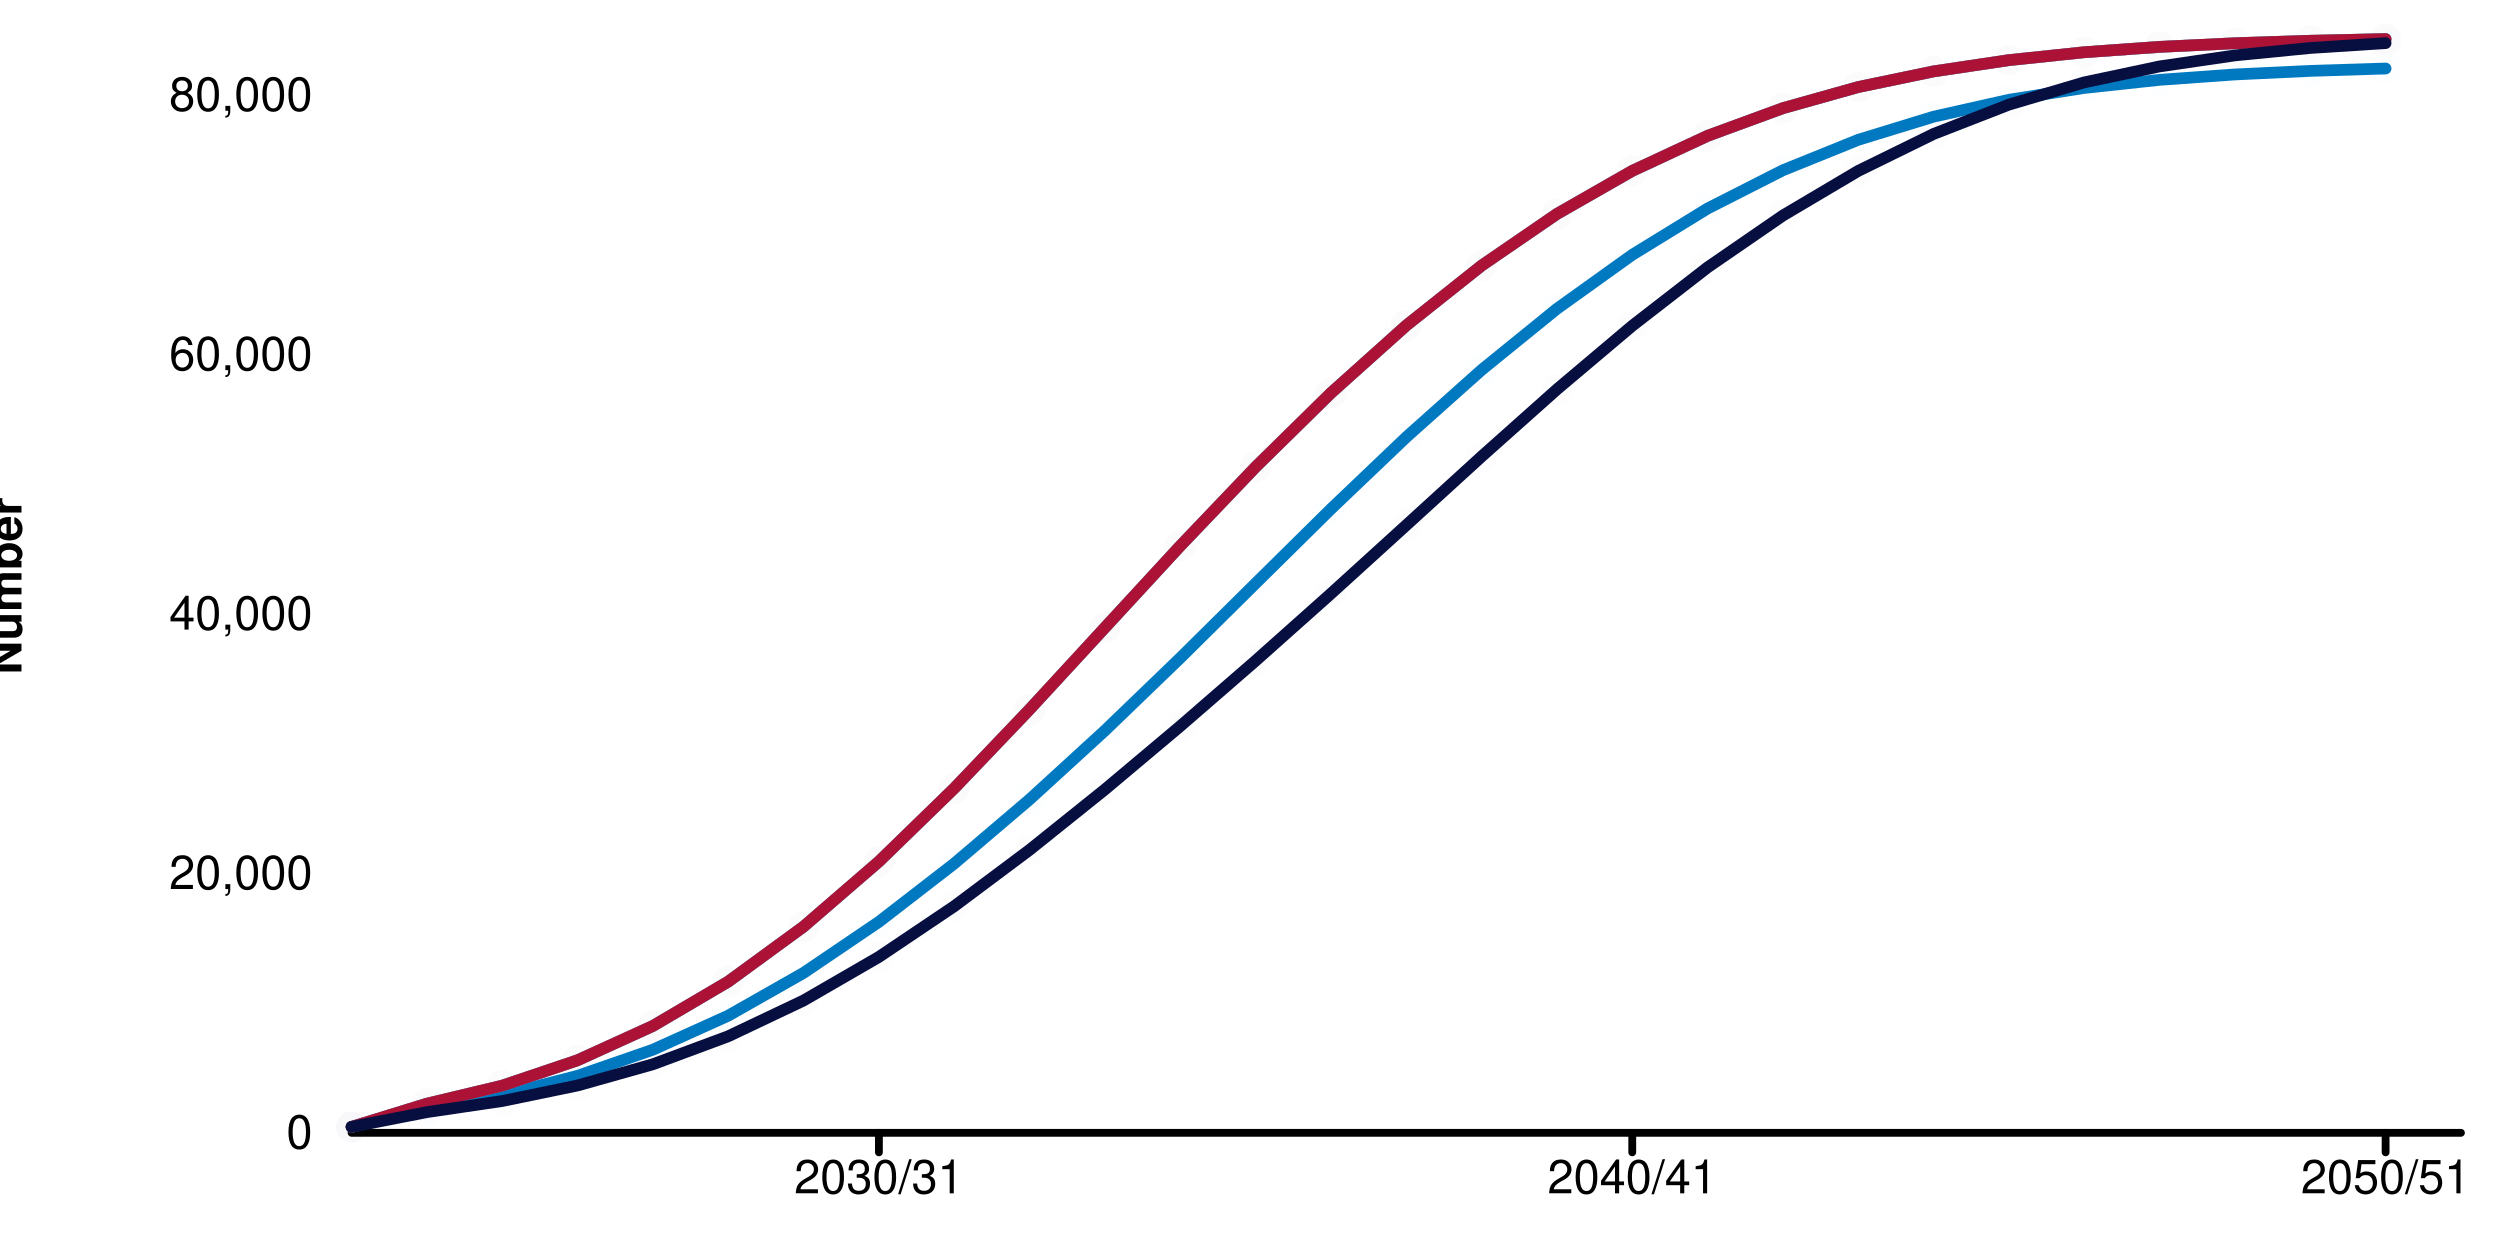
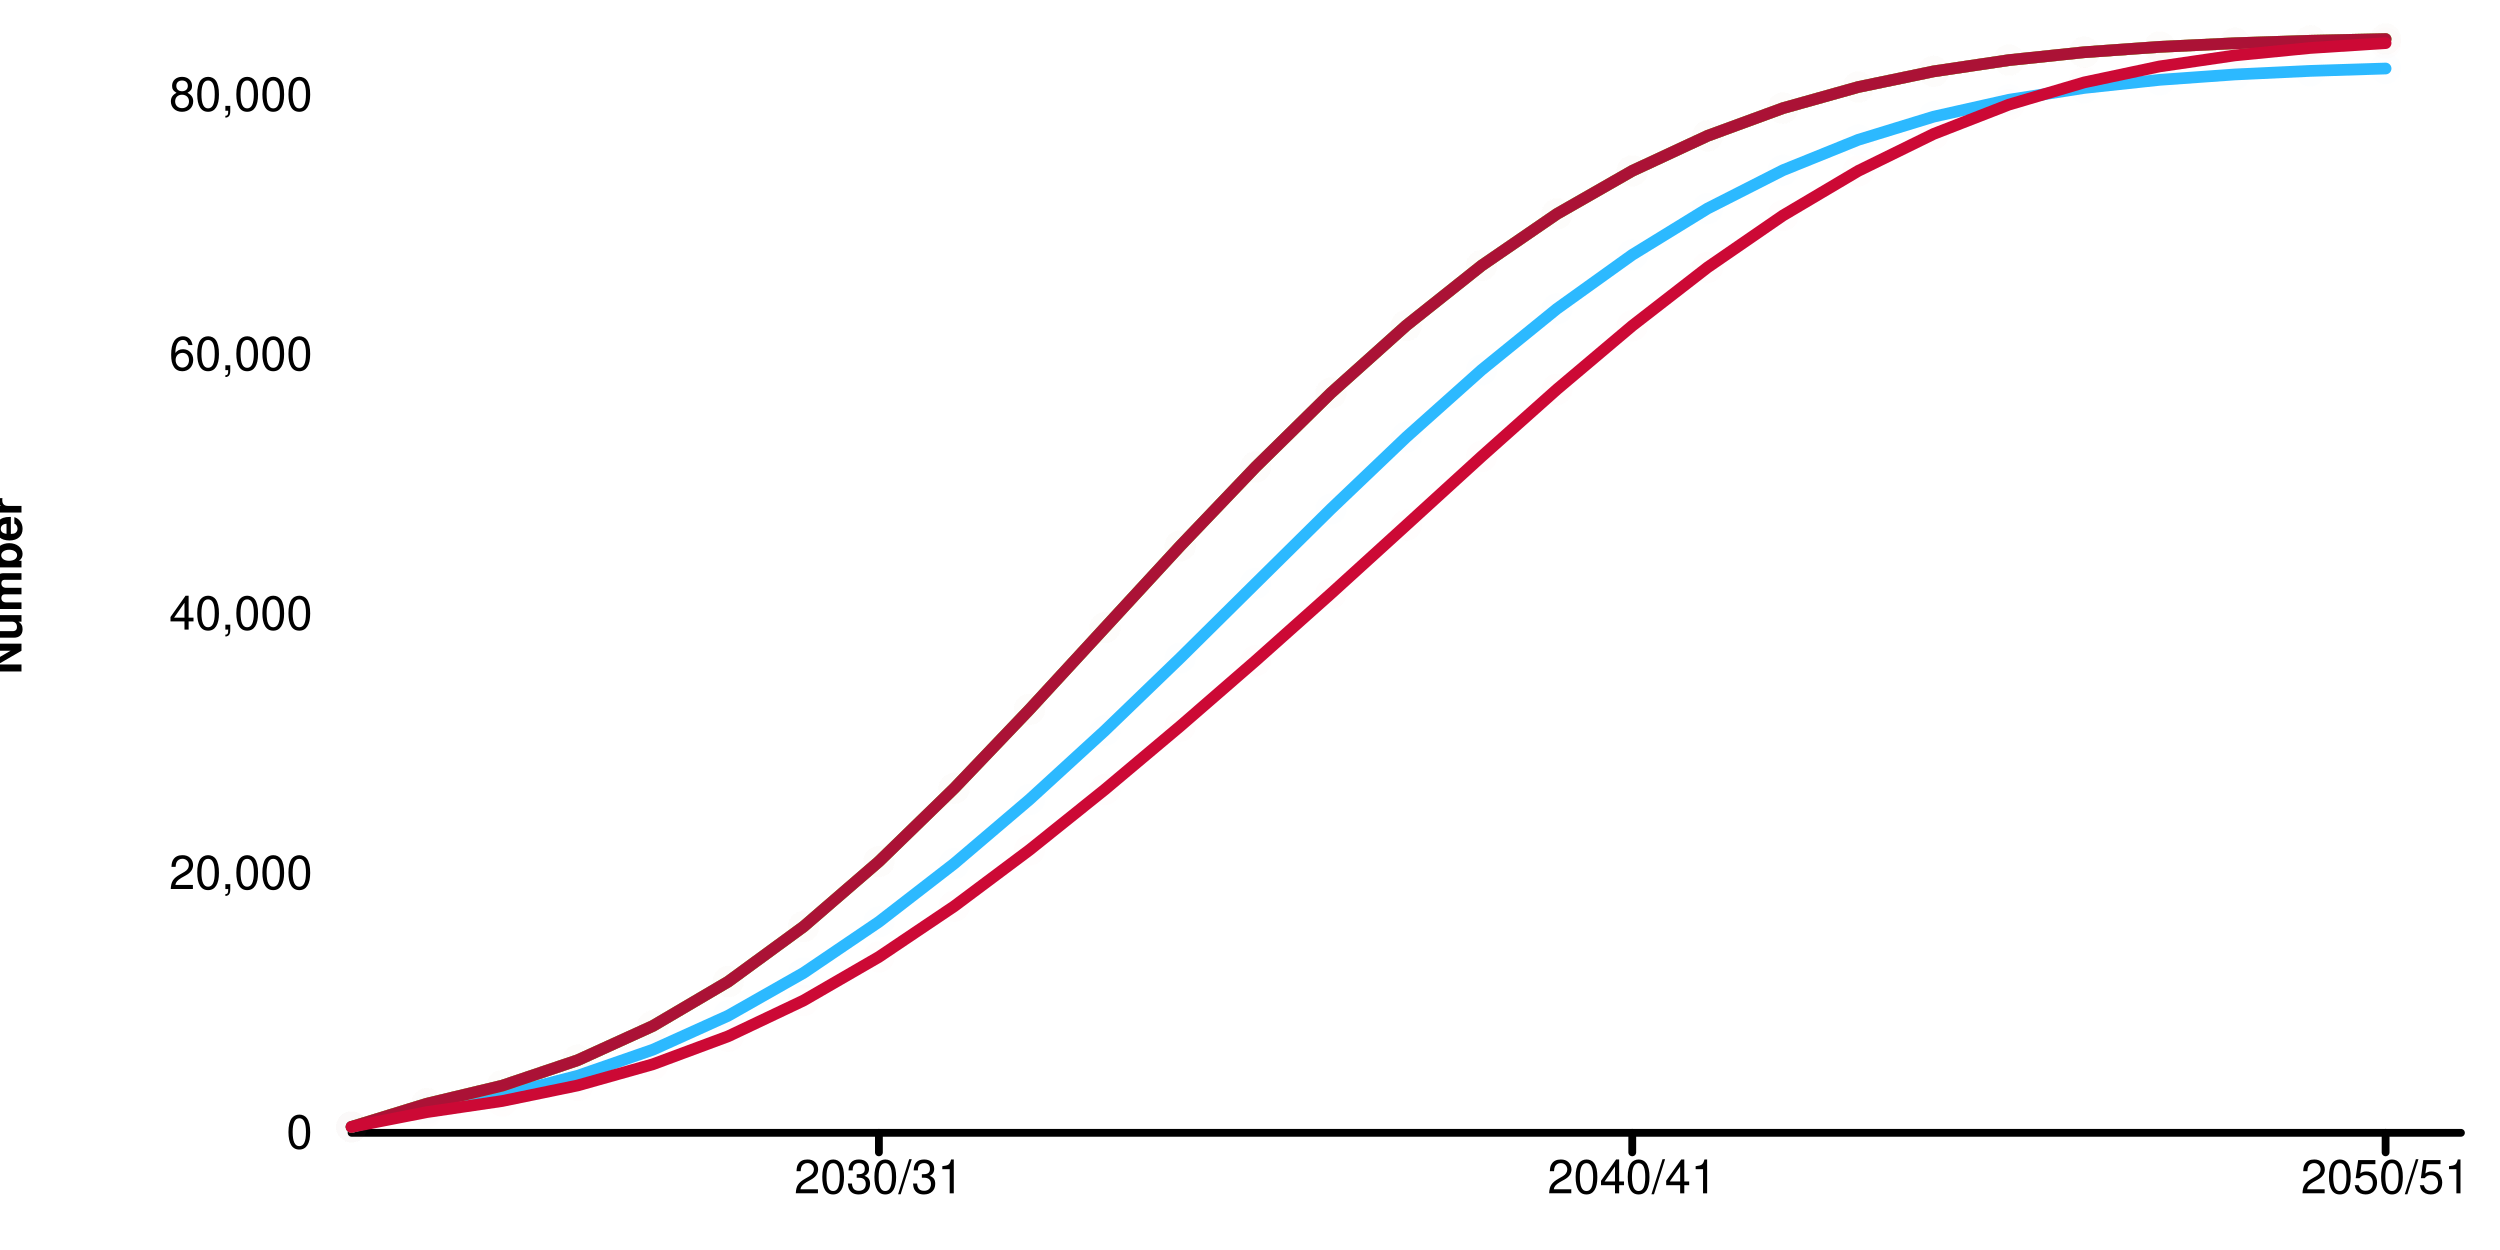
<svg xmlns="http://www.w3.org/2000/svg" width="640" height="320" viewBox="0 0 640 320" preserveAspectRatio="xMinYMin meet" overflow="visible" class="oi-chart-main" data-type="line-chart">
  <defs>
    <style>
	.series path.line { fill-opacity: 0; }
	.series path.line.dotted { stroke-dasharray: 12 20 }
	.series:hover path.line, .series.on path.line { stroke-width: 5; }
	.series .marker { opacity:0.01; }
	.series:hover .marker, .series.active .marker, .series .marker.selected { opacity:1!important; }
	.series .marker:hover, .series .marker.on { r: 6px!important; fill: black; }
	.grid { font-family: "Helvetica Neue",Helvetica,Arial,"Lucida Grande",sans-serif; }
	.grid line { stroke: rgb(0,0,0); stroke-width: 2; stroke-linecap: round; }
	.grid.grid-x text { text-anchor: middle; dominant-baseline: hanging; transform: translateY(10px); }
	.grid.grid-y text { text-anchor: end; dominant-baseline: middle; transform: translateX(-10px); }
	</style>
  </defs>
  <g class="grid grid-y">
    <line x1="90" y1="290" x2="630" y2="290" data-left="90" />
    <text x="90" y="290" text-anchor="end">0</text>
    <text x="90" y="223.583" text-anchor="end">20,000</text>
    <text x="90" y="157.166" text-anchor="end">40,000</text>
    <text x="90" y="90.75" text-anchor="end">60,000</text>
    <text x="90" y="24.333" text-anchor="end">80,000</text>
    <text style="text-anchor:middle;dominant-baseline:hanging;font-weight:bold;transform: translateY(150px) rotate(-90deg);">Number</text>
  </g>
  <g class="grid grid-x">
    <line class="tick" x1="225" y1="290" x2="225" y2="295" />
    <text x="225" y="290" text-anchor="middle">2030/31</text>
    <line class="tick" x1="417.857" y1="290" x2="417.857" y2="295" />
    <text x="417.857" y="290" text-anchor="middle">2040/41</text>
    <line class="tick" x1="610.714" y1="290" x2="610.714" y2="295" />
    <text x="610.714" y="290" text-anchor="middle">2050/51</text>
    <text style="text-anchor:middle;dominant-baseline:hanging;font-weight:bold;transform: translateY(150px) rotate(-90deg);" />
  </g>
  <g class="data-layer" role="table">
    <g data-scenario="electric-engagement" class="series series-1" tabindex="0" role="row" aria-label="Series: Electric Engagement" data-series="1">
      <path d="M 90.00,288.48L 109.29,282.54L 128.57,277.93L 147.86,271.42L 167.14,262.64L 186.43,251.29L 205.71,237.21L 225.00,220.55L 244.29,201.80L 263.57,181.61L 282.86,160.67L 302.14,139.76L 321.43,119.56L 340.71,100.62L 360.00,83.33L 379.29,67.99L 398.57,54.77L 417.86,43.74L 437.14,34.77L 456.43,27.69L 475.71,22.28L 495.00,18.27L 514.29,15.39L 533.57,13.37L 552.86,12.00L 572.14,11.07L 591.43,10.44L 610.71,10.00" id="Electric Engagement" class="line" stroke="#EE8C5C" stroke-width="3" stroke-linecap="round" />
      <circle class="marker" cx="90.00" cy="288.48" data-y="458" data-x="2023/24" data-i="0" data-series="1" r="4" fill="#EE8C5C" roll="cell" />
      <circle class="marker" cx="109.29" cy="282.54" data-y="2245" data-x="2024/25" data-i="1" data-series="1" r="4" fill="#EE8C5C" roll="cell" />
      <circle class="marker" cx="128.57" cy="277.93" data-y="3636" data-x="2025/26" data-i="2" data-series="1" r="4" fill="#EE8C5C" roll="cell" />
      <circle class="marker" cx="147.86" cy="271.42" data-y="5594" data-x="2026/27" data-i="3" data-series="1" r="4" fill="#EE8C5C" roll="cell" />
      <circle class="marker" cx="167.14" cy="262.64" data-y="8238" data-x="2027/28" data-i="4" data-series="1" r="4" fill="#EE8C5C" roll="cell" />
      <circle class="marker" cx="186.43" cy="251.29" data-y="11657" data-x="2028/29" data-i="5" data-series="1" r="4" fill="#EE8C5C" roll="cell" />
      <circle class="marker" cx="205.71" cy="237.21" data-y="15898" data-x="2029/30" data-i="6" data-series="1" r="4" fill="#EE8C5C" roll="cell" />
      <circle class="marker" cx="225.00" cy="220.55" data-y="20913" data-x="2030/31" data-i="7" data-series="1" r="4" fill="#EE8C5C" roll="cell" />
      <circle class="marker" cx="244.29" cy="201.80" data-y="26561" data-x="2031/32" data-i="8" data-series="1" r="4" fill="#EE8C5C" roll="cell" />
      <circle class="marker" cx="263.57" cy="181.61" data-y="32640" data-x="2032/33" data-i="9" data-series="1" r="4" fill="#EE8C5C" roll="cell" />
      <circle class="marker" cx="282.86" cy="160.67" data-y="38945" data-x="2033/34" data-i="10" data-series="1" r="4" fill="#EE8C5C" roll="cell" />
      <circle class="marker" cx="302.14" cy="139.76" data-y="45241" data-x="2034/35" data-i="11" data-series="1" r="4" fill="#EE8C5C" roll="cell" />
      <circle class="marker" cx="321.43" cy="119.56" data-y="51323" data-x="2035/36" data-i="12" data-series="1" r="4" fill="#EE8C5C" roll="cell" />
      <circle class="marker" cx="340.71" cy="100.62" data-y="57027" data-x="2036/37" data-i="13" data-series="1" r="4" fill="#EE8C5C" roll="cell" />
      <circle class="marker" cx="360.00" cy="83.33" data-y="62235" data-x="2037/38" data-i="14" data-series="1" r="4" fill="#EE8C5C" roll="cell" />
      <circle class="marker" cx="379.29" cy="67.99" data-y="66855" data-x="2038/39" data-i="15" data-series="1" r="4" fill="#EE8C5C" roll="cell" />
      <circle class="marker" cx="398.57" cy="54.77" data-y="70833" data-x="2039/40" data-i="16" data-series="1" r="4" fill="#EE8C5C" roll="cell" />
      <circle class="marker" cx="417.86" cy="43.74" data-y="74156" data-x="2040/41" data-i="17" data-series="1" r="4" fill="#EE8C5C" roll="cell" />
      <circle class="marker" cx="437.14" cy="34.77" data-y="76856" data-x="2041/42" data-i="18" data-series="1" r="4" fill="#EE8C5C" roll="cell" />
      <circle class="marker" cx="456.43" cy="27.69" data-y="78988" data-x="2042/43" data-i="19" data-series="1" r="4" fill="#EE8C5C" roll="cell" />
      <circle class="marker" cx="475.71" cy="22.28" data-y="80618" data-x="2043/44" data-i="20" data-series="1" r="4" fill="#EE8C5C" roll="cell" />
      <circle class="marker" cx="495.00" cy="18.27" data-y="81826" data-x="2044/45" data-i="21" data-series="1" r="4" fill="#EE8C5C" roll="cell" />
      <circle class="marker" cx="514.29" cy="15.39" data-y="82694" data-x="2045/46" data-i="22" data-series="1" r="4" fill="#EE8C5C" roll="cell" />
      <circle class="marker" cx="533.57" cy="13.37" data-y="83300" data-x="2046/47" data-i="23" data-series="1" r="4" fill="#EE8C5C" roll="cell" />
      <circle class="marker" cx="552.86" cy="12.00" data-y="83714" data-x="2047/48" data-i="24" data-series="1" r="4" fill="#EE8C5C" roll="cell" />
      <circle class="marker" cx="572.14" cy="11.07" data-y="83994" data-x="2048/49" data-i="25" data-series="1" r="4" fill="#EE8C5C" roll="cell" />
      <circle class="marker" cx="591.43" cy="10.44" data-y="84184" data-x="2049/50" data-i="26" data-series="1" r="4" fill="#EE8C5C" roll="cell" />
      <circle class="marker" cx="610.71" cy="10.00" data-y="84316" data-x="2050/51" data-i="27" data-series="1" r="4" fill="#EE8C5C" roll="cell" />
    </g>
    <g data-scenario="hydrogen-evolution" class="series series-2" tabindex="0" role="row" aria-label="Series: Hydrogen Evolution" data-series="2">
-       <path d="M 90.00,288.48L 109.29,283.86L 128.57,280.34L 147.86,275.41L 167.14,268.72L 186.43,260.01L 205.71,249.06L 225.00,235.99L 244.29,221.07L 263.57,204.66L 282.86,187.02L 302.14,168.44L 321.43,149.35L 340.71,130.31L 360.00,111.92L 379.29,94.70L 398.57,79.05L 417.86,65.23L 437.14,53.38L 456.43,43.58L 475.71,35.79L 495.00,29.87L 514.29,25.54L 533.57,22.51L 552.86,20.44L 572.14,19.06L 591.43,18.15L 610.71,17.54" id="Hydrogen Evolution" class="line" stroke="#0079C1" stroke-width="3" stroke-linecap="round" />
-       <circle class="marker" cx="90.00" cy="288.48" data-y="458" data-x="2023/24" data-i="0" data-series="2" r="4" fill="#0079C1" roll="cell" />
-       <circle class="marker" cx="109.29" cy="283.86" data-y="1849" data-x="2024/25" data-i="1" data-series="2" r="4" fill="#0079C1" roll="cell" />
-       <circle class="marker" cx="128.57" cy="280.34" data-y="2910" data-x="2025/26" data-i="2" data-series="2" r="4" fill="#0079C1" roll="cell" />
-       <circle class="marker" cx="147.86" cy="275.41" data-y="4394" data-x="2026/27" data-i="3" data-series="2" r="4" fill="#0079C1" roll="cell" />
-       <circle class="marker" cx="167.14" cy="268.72" data-y="6407" data-x="2027/28" data-i="4" data-series="2" r="4" fill="#0079C1" roll="cell" />
-       <circle class="marker" cx="186.43" cy="260.01" data-y="9032" data-x="2028/29" data-i="5" data-series="2" r="4" fill="#0079C1" roll="cell" />
-       <circle class="marker" cx="205.71" cy="249.06" data-y="12327" data-x="2029/30" data-i="6" data-series="2" r="4" fill="#0079C1" roll="cell" />
-       <circle class="marker" cx="225.00" cy="235.99" data-y="16264" data-x="2030/31" data-i="7" data-series="2" r="4" fill="#0079C1" roll="cell" />
-       <circle class="marker" cx="244.29" cy="221.07" data-y="20757" data-x="2031/32" data-i="8" data-series="2" r="4" fill="#0079C1" roll="cell" />
-       <circle class="marker" cx="263.57" cy="204.66" data-y="25697" data-x="2032/33" data-i="9" data-series="2" r="4" fill="#0079C1" roll="cell" />
-       <circle class="marker" cx="282.86" cy="187.02" data-y="31011" data-x="2033/34" data-i="10" data-series="2" r="4" fill="#0079C1" roll="cell" />
-       <circle class="marker" cx="302.14" cy="168.44" data-y="36606" data-x="2034/35" data-i="11" data-series="2" r="4" fill="#0079C1" roll="cell" />
-       <circle class="marker" cx="321.43" cy="149.35" data-y="42354" data-x="2035/36" data-i="12" data-series="2" r="4" fill="#0079C1" roll="cell" />
-       <circle class="marker" cx="340.71" cy="130.31" data-y="48086" data-x="2036/37" data-i="13" data-series="2" r="4" fill="#0079C1" roll="cell" />
-       <circle class="marker" cx="360.00" cy="111.92" data-y="53624" data-x="2037/38" data-i="14" data-series="2" r="4" fill="#0079C1" roll="cell" />
-       <circle class="marker" cx="379.29" cy="94.70" data-y="58810" data-x="2038/39" data-i="15" data-series="2" r="4" fill="#0079C1" roll="cell" />
-       <circle class="marker" cx="398.57" cy="79.05" data-y="63523" data-x="2039/40" data-i="16" data-series="2" r="4" fill="#0079C1" roll="cell" />
-       <circle class="marker" cx="417.86" cy="65.23" data-y="67685" data-x="2040/41" data-i="17" data-series="2" r="4" fill="#0079C1" roll="cell" />
-       <circle class="marker" cx="437.14" cy="53.38" data-y="71252" data-x="2041/42" data-i="18" data-series="2" r="4" fill="#0079C1" roll="cell" />
-       <circle class="marker" cx="456.43" cy="43.58" data-y="74204" data-x="2042/43" data-i="19" data-series="2" r="4" fill="#0079C1" roll="cell" />
-       <circle class="marker" cx="475.71" cy="35.79" data-y="76549" data-x="2043/44" data-i="20" data-series="2" r="4" fill="#0079C1" roll="cell" />
-       <circle class="marker" cx="495.00" cy="29.87" data-y="78334" data-x="2044/45" data-i="21" data-series="2" r="4" fill="#0079C1" roll="cell" />
-       <circle class="marker" cx="514.29" cy="25.54" data-y="79635" data-x="2045/46" data-i="22" data-series="2" r="4" fill="#0079C1" roll="cell" />
-       <circle class="marker" cx="533.57" cy="22.51" data-y="80549" data-x="2046/47" data-i="23" data-series="2" r="4" fill="#0079C1" roll="cell" />
-       <circle class="marker" cx="552.86" cy="20.44" data-y="81171" data-x="2047/48" data-i="24" data-series="2" r="4" fill="#0079C1" roll="cell" />
-       <circle class="marker" cx="572.14" cy="19.06" data-y="81587" data-x="2048/49" data-i="25" data-series="2" r="4" fill="#0079C1" roll="cell" />
-       <circle class="marker" cx="591.43" cy="18.15" data-y="81862" data-x="2049/50" data-i="26" data-series="2" r="4" fill="#0079C1" roll="cell" />
-       <circle class="marker" cx="610.71" cy="17.54" data-y="82044" data-x="2050/51" data-i="27" data-series="2" r="4" fill="#0079C1" roll="cell" />
+       <path d="M 90.00,288.48L 109.29,283.86L 128.57,280.34L 147.86,275.41L 167.14,268.72L 186.43,260.01L 205.71,249.06L 225.00,235.99L 244.29,221.07L 263.57,204.66L 282.86,187.02L 302.14,168.44L 321.43,149.35L 340.71,130.31L 360.00,111.92L 379.29,94.70L 398.57,79.05L 417.86,65.23L 437.14,53.38L 456.43,43.58L 475.71,35.79L 495.00,29.87L 514.29,25.54L 533.57,22.51L 552.86,20.44L 572.14,19.06L 591.43,18.15L 610.71,17.54" id="Hydrogen Evolution" class="line" stroke="#2CB9FF" stroke-width="3" stroke-linecap="round" />
+       <circle class="marker" cx="90.00" cy="288.48" data-y="458" data-x="2023/24" data-i="0" data-series="2" r="4" fill="#2CB9FF" roll="cell" />
+       <circle class="marker" cx="109.29" cy="283.86" data-y="1849" data-x="2024/25" data-i="1" data-series="2" r="4" fill="#2CB9FF" roll="cell" />
+       <circle class="marker" cx="128.57" cy="280.34" data-y="2910" data-x="2025/26" data-i="2" data-series="2" r="4" fill="#2CB9FF" roll="cell" />
+       <circle class="marker" cx="147.86" cy="275.41" data-y="4394" data-x="2026/27" data-i="3" data-series="2" r="4" fill="#2CB9FF" roll="cell" />
+       <circle class="marker" cx="167.14" cy="268.72" data-y="6407" data-x="2027/28" data-i="4" data-series="2" r="4" fill="#2CB9FF" roll="cell" />
+       <circle class="marker" cx="186.43" cy="260.01" data-y="9032" data-x="2028/29" data-i="5" data-series="2" r="4" fill="#2CB9FF" roll="cell" />
+       <circle class="marker" cx="205.71" cy="249.06" data-y="12327" data-x="2029/30" data-i="6" data-series="2" r="4" fill="#2CB9FF" roll="cell" />
+       <circle class="marker" cx="225.00" cy="235.99" data-y="16264" data-x="2030/31" data-i="7" data-series="2" r="4" fill="#2CB9FF" roll="cell" />
+       <circle class="marker" cx="244.29" cy="221.07" data-y="20757" data-x="2031/32" data-i="8" data-series="2" r="4" fill="#2CB9FF" roll="cell" />
+       <circle class="marker" cx="263.57" cy="204.66" data-y="25697" data-x="2032/33" data-i="9" data-series="2" r="4" fill="#2CB9FF" roll="cell" />
+       <circle class="marker" cx="282.86" cy="187.02" data-y="31011" data-x="2033/34" data-i="10" data-series="2" r="4" fill="#2CB9FF" roll="cell" />
+       <circle class="marker" cx="302.14" cy="168.44" data-y="36606" data-x="2034/35" data-i="11" data-series="2" r="4" fill="#2CB9FF" roll="cell" />
+       <circle class="marker" cx="321.43" cy="149.35" data-y="42354" data-x="2035/36" data-i="12" data-series="2" r="4" fill="#2CB9FF" roll="cell" />
+       <circle class="marker" cx="340.71" cy="130.31" data-y="48086" data-x="2036/37" data-i="13" data-series="2" r="4" fill="#2CB9FF" roll="cell" />
+       <circle class="marker" cx="360.00" cy="111.92" data-y="53624" data-x="2037/38" data-i="14" data-series="2" r="4" fill="#2CB9FF" roll="cell" />
+       <circle class="marker" cx="379.29" cy="94.70" data-y="58810" data-x="2038/39" data-i="15" data-series="2" r="4" fill="#2CB9FF" roll="cell" />
+       <circle class="marker" cx="398.57" cy="79.05" data-y="63523" data-x="2039/40" data-i="16" data-series="2" r="4" fill="#2CB9FF" roll="cell" />
+       <circle class="marker" cx="417.86" cy="65.23" data-y="67685" data-x="2040/41" data-i="17" data-series="2" r="4" fill="#2CB9FF" roll="cell" />
+       <circle class="marker" cx="437.14" cy="53.38" data-y="71252" data-x="2041/42" data-i="18" data-series="2" r="4" fill="#2CB9FF" roll="cell" />
+       <circle class="marker" cx="456.43" cy="43.58" data-y="74204" data-x="2042/43" data-i="19" data-series="2" r="4" fill="#2CB9FF" roll="cell" />
+       <circle class="marker" cx="475.71" cy="35.79" data-y="76549" data-x="2043/44" data-i="20" data-series="2" r="4" fill="#2CB9FF" roll="cell" />
+       <circle class="marker" cx="495.00" cy="29.87" data-y="78334" data-x="2044/45" data-i="21" data-series="2" r="4" fill="#2CB9FF" roll="cell" />
+       <circle class="marker" cx="514.29" cy="25.54" data-y="79635" data-x="2045/46" data-i="22" data-series="2" r="4" fill="#2CB9FF" roll="cell" />
+       <circle class="marker" cx="533.57" cy="22.51" data-y="80549" data-x="2046/47" data-i="23" data-series="2" r="4" fill="#2CB9FF" roll="cell" />
+       <circle class="marker" cx="552.86" cy="20.44" data-y="81171" data-x="2047/48" data-i="24" data-series="2" r="4" fill="#2CB9FF" roll="cell" />
+       <circle class="marker" cx="572.14" cy="19.06" data-y="81587" data-x="2048/49" data-i="25" data-series="2" r="4" fill="#2CB9FF" roll="cell" />
+       <circle class="marker" cx="591.43" cy="18.15" data-y="81862" data-x="2049/50" data-i="26" data-series="2" r="4" fill="#2CB9FF" roll="cell" />
+       <circle class="marker" cx="610.71" cy="17.54" data-y="82044" data-x="2050/51" data-i="27" data-series="2" r="4" fill="#2CB9FF" roll="cell" />
    </g>
    <g data-scenario="holistic-transition" class="series series-3" tabindex="0" role="row" aria-label="Series: Holistic Transition" data-series="3">
-       <path d="M 90.00,288.48L 109.29,282.54L 128.57,277.93L 147.86,271.42L 167.14,262.64L 186.43,251.29L 205.71,237.21L 225.00,220.55L 244.29,201.80L 263.57,181.61L 282.86,160.67L 302.14,139.76L 321.43,119.56L 340.71,100.62L 360.00,83.33L 379.29,67.99L 398.57,54.77L 417.86,43.74L 437.14,34.77L 456.43,27.69L 475.71,22.28L 495.00,18.27L 514.29,15.39L 533.57,13.37L 552.86,12.00L 572.14,11.07L 591.43,10.44L 610.71,10.00" id="Holistic Transition" class="line" stroke="#2CB9FF" stroke-width="3" stroke-linecap="round" />
-       <circle class="marker" cx="90.00" cy="288.48" data-y="458" data-x="2023/24" data-i="0" data-series="3" r="4" fill="#2CB9FF" roll="cell" />
-       <circle class="marker" cx="109.29" cy="282.54" data-y="2245" data-x="2024/25" data-i="1" data-series="3" r="4" fill="#2CB9FF" roll="cell" />
-       <circle class="marker" cx="128.57" cy="277.93" data-y="3636" data-x="2025/26" data-i="2" data-series="3" r="4" fill="#2CB9FF" roll="cell" />
-       <circle class="marker" cx="147.86" cy="271.42" data-y="5594" data-x="2026/27" data-i="3" data-series="3" r="4" fill="#2CB9FF" roll="cell" />
-       <circle class="marker" cx="167.14" cy="262.64" data-y="8238" data-x="2027/28" data-i="4" data-series="3" r="4" fill="#2CB9FF" roll="cell" />
-       <circle class="marker" cx="186.43" cy="251.29" data-y="11657" data-x="2028/29" data-i="5" data-series="3" r="4" fill="#2CB9FF" roll="cell" />
-       <circle class="marker" cx="205.71" cy="237.21" data-y="15898" data-x="2029/30" data-i="6" data-series="3" r="4" fill="#2CB9FF" roll="cell" />
-       <circle class="marker" cx="225.00" cy="220.55" data-y="20913" data-x="2030/31" data-i="7" data-series="3" r="4" fill="#2CB9FF" roll="cell" />
-       <circle class="marker" cx="244.29" cy="201.80" data-y="26561" data-x="2031/32" data-i="8" data-series="3" r="4" fill="#2CB9FF" roll="cell" />
-       <circle class="marker" cx="263.57" cy="181.61" data-y="32640" data-x="2032/33" data-i="9" data-series="3" r="4" fill="#2CB9FF" roll="cell" />
-       <circle class="marker" cx="282.86" cy="160.67" data-y="38945" data-x="2033/34" data-i="10" data-series="3" r="4" fill="#2CB9FF" roll="cell" />
-       <circle class="marker" cx="302.14" cy="139.76" data-y="45241" data-x="2034/35" data-i="11" data-series="3" r="4" fill="#2CB9FF" roll="cell" />
-       <circle class="marker" cx="321.43" cy="119.56" data-y="51323" data-x="2035/36" data-i="12" data-series="3" r="4" fill="#2CB9FF" roll="cell" />
-       <circle class="marker" cx="340.71" cy="100.62" data-y="57027" data-x="2036/37" data-i="13" data-series="3" r="4" fill="#2CB9FF" roll="cell" />
-       <circle class="marker" cx="360.00" cy="83.33" data-y="62235" data-x="2037/38" data-i="14" data-series="3" r="4" fill="#2CB9FF" roll="cell" />
-       <circle class="marker" cx="379.29" cy="67.99" data-y="66855" data-x="2038/39" data-i="15" data-series="3" r="4" fill="#2CB9FF" roll="cell" />
-       <circle class="marker" cx="398.57" cy="54.77" data-y="70833" data-x="2039/40" data-i="16" data-series="3" r="4" fill="#2CB9FF" roll="cell" />
-       <circle class="marker" cx="417.86" cy="43.74" data-y="74156" data-x="2040/41" data-i="17" data-series="3" r="4" fill="#2CB9FF" roll="cell" />
-       <circle class="marker" cx="437.14" cy="34.77" data-y="76856" data-x="2041/42" data-i="18" data-series="3" r="4" fill="#2CB9FF" roll="cell" />
-       <circle class="marker" cx="456.43" cy="27.69" data-y="78988" data-x="2042/43" data-i="19" data-series="3" r="4" fill="#2CB9FF" roll="cell" />
-       <circle class="marker" cx="475.71" cy="22.28" data-y="80618" data-x="2043/44" data-i="20" data-series="3" r="4" fill="#2CB9FF" roll="cell" />
-       <circle class="marker" cx="495.00" cy="18.27" data-y="81826" data-x="2044/45" data-i="21" data-series="3" r="4" fill="#2CB9FF" roll="cell" />
-       <circle class="marker" cx="514.29" cy="15.39" data-y="82694" data-x="2045/46" data-i="22" data-series="3" r="4" fill="#2CB9FF" roll="cell" />
-       <circle class="marker" cx="533.57" cy="13.37" data-y="83300" data-x="2046/47" data-i="23" data-series="3" r="4" fill="#2CB9FF" roll="cell" />
-       <circle class="marker" cx="552.86" cy="12.00" data-y="83714" data-x="2047/48" data-i="24" data-series="3" r="4" fill="#2CB9FF" roll="cell" />
-       <circle class="marker" cx="572.14" cy="11.07" data-y="83994" data-x="2048/49" data-i="25" data-series="3" r="4" fill="#2CB9FF" roll="cell" />
-       <circle class="marker" cx="591.43" cy="10.44" data-y="84184" data-x="2049/50" data-i="26" data-series="3" r="4" fill="#2CB9FF" roll="cell" />
-       <circle class="marker" cx="610.71" cy="10.00" data-y="84316" data-x="2050/51" data-i="27" data-series="3" r="4" fill="#2CB9FF" roll="cell" />
+       <path d="M 90.00,288.48L 109.29,282.54L 128.57,277.93L 147.86,271.42L 167.14,262.64L 186.43,251.29L 205.71,237.21L 225.00,220.55L 244.29,201.80L 263.57,181.61L 282.86,160.67L 302.14,139.76L 321.43,119.56L 340.71,100.62L 360.00,83.33L 379.29,67.99L 398.57,54.77L 417.86,43.74L 437.14,34.77L 456.43,27.69L 475.71,22.28L 495.00,18.27L 514.29,15.39L 533.57,13.37L 552.86,12.00L 572.14,11.07L 591.43,10.44L 610.71,10.00" id="Holistic Transition" class="line" stroke="#70E85E" stroke-width="3" stroke-linecap="round" />
+       <circle class="marker" cx="90.00" cy="288.48" data-y="458" data-x="2023/24" data-i="0" data-series="3" r="4" fill="#70E85E" roll="cell" />
+       <circle class="marker" cx="109.29" cy="282.54" data-y="2245" data-x="2024/25" data-i="1" data-series="3" r="4" fill="#70E85E" roll="cell" />
+       <circle class="marker" cx="128.57" cy="277.93" data-y="3636" data-x="2025/26" data-i="2" data-series="3" r="4" fill="#70E85E" roll="cell" />
+       <circle class="marker" cx="147.86" cy="271.42" data-y="5594" data-x="2026/27" data-i="3" data-series="3" r="4" fill="#70E85E" roll="cell" />
+       <circle class="marker" cx="167.14" cy="262.64" data-y="8238" data-x="2027/28" data-i="4" data-series="3" r="4" fill="#70E85E" roll="cell" />
+       <circle class="marker" cx="186.43" cy="251.29" data-y="11657" data-x="2028/29" data-i="5" data-series="3" r="4" fill="#70E85E" roll="cell" />
+       <circle class="marker" cx="205.71" cy="237.21" data-y="15898" data-x="2029/30" data-i="6" data-series="3" r="4" fill="#70E85E" roll="cell" />
+       <circle class="marker" cx="225.00" cy="220.55" data-y="20913" data-x="2030/31" data-i="7" data-series="3" r="4" fill="#70E85E" roll="cell" />
+       <circle class="marker" cx="244.29" cy="201.80" data-y="26561" data-x="2031/32" data-i="8" data-series="3" r="4" fill="#70E85E" roll="cell" />
+       <circle class="marker" cx="263.57" cy="181.61" data-y="32640" data-x="2032/33" data-i="9" data-series="3" r="4" fill="#70E85E" roll="cell" />
+       <circle class="marker" cx="282.86" cy="160.67" data-y="38945" data-x="2033/34" data-i="10" data-series="3" r="4" fill="#70E85E" roll="cell" />
+       <circle class="marker" cx="302.14" cy="139.76" data-y="45241" data-x="2034/35" data-i="11" data-series="3" r="4" fill="#70E85E" roll="cell" />
+       <circle class="marker" cx="321.43" cy="119.56" data-y="51323" data-x="2035/36" data-i="12" data-series="3" r="4" fill="#70E85E" roll="cell" />
+       <circle class="marker" cx="340.71" cy="100.62" data-y="57027" data-x="2036/37" data-i="13" data-series="3" r="4" fill="#70E85E" roll="cell" />
+       <circle class="marker" cx="360.00" cy="83.33" data-y="62235" data-x="2037/38" data-i="14" data-series="3" r="4" fill="#70E85E" roll="cell" />
+       <circle class="marker" cx="379.29" cy="67.99" data-y="66855" data-x="2038/39" data-i="15" data-series="3" r="4" fill="#70E85E" roll="cell" />
+       <circle class="marker" cx="398.57" cy="54.77" data-y="70833" data-x="2039/40" data-i="16" data-series="3" r="4" fill="#70E85E" roll="cell" />
+       <circle class="marker" cx="417.86" cy="43.74" data-y="74156" data-x="2040/41" data-i="17" data-series="3" r="4" fill="#70E85E" roll="cell" />
+       <circle class="marker" cx="437.14" cy="34.77" data-y="76856" data-x="2041/42" data-i="18" data-series="3" r="4" fill="#70E85E" roll="cell" />
+       <circle class="marker" cx="456.43" cy="27.69" data-y="78988" data-x="2042/43" data-i="19" data-series="3" r="4" fill="#70E85E" roll="cell" />
+       <circle class="marker" cx="475.71" cy="22.28" data-y="80618" data-x="2043/44" data-i="20" data-series="3" r="4" fill="#70E85E" roll="cell" />
+       <circle class="marker" cx="495.00" cy="18.27" data-y="81826" data-x="2044/45" data-i="21" data-series="3" r="4" fill="#70E85E" roll="cell" />
+       <circle class="marker" cx="514.29" cy="15.39" data-y="82694" data-x="2045/46" data-i="22" data-series="3" r="4" fill="#70E85E" roll="cell" />
+       <circle class="marker" cx="533.57" cy="13.37" data-y="83300" data-x="2046/47" data-i="23" data-series="3" r="4" fill="#70E85E" roll="cell" />
+       <circle class="marker" cx="552.86" cy="12.00" data-y="83714" data-x="2047/48" data-i="24" data-series="3" r="4" fill="#70E85E" roll="cell" />
+       <circle class="marker" cx="572.14" cy="11.07" data-y="83994" data-x="2048/49" data-i="25" data-series="3" r="4" fill="#70E85E" roll="cell" />
+       <circle class="marker" cx="591.43" cy="10.44" data-y="84184" data-x="2049/50" data-i="26" data-series="3" r="4" fill="#70E85E" roll="cell" />
+       <circle class="marker" cx="610.71" cy="10.00" data-y="84316" data-x="2050/51" data-i="27" data-series="3" r="4" fill="#70E85E" roll="cell" />
    </g>
    <g data-scenario="npg-reference-scenario" class="series series-4" tabindex="0" role="row" aria-label="Series: NPg Reference Scenario" data-series="4">
      <path d="M 90.00,288.48L 109.29,282.54L 128.57,277.93L 147.86,271.42L 167.14,262.64L 186.43,251.29L 205.71,237.21L 225.00,220.55L 244.29,201.80L 263.57,181.61L 282.86,160.67L 302.14,139.76L 321.43,119.56L 340.71,100.62L 360.00,83.33L 379.29,67.99L 398.57,54.77L 417.86,43.74L 437.14,34.77L 456.43,27.69L 475.71,22.28L 495.00,18.27L 514.29,15.39L 533.57,13.37L 552.86,12.00L 572.14,11.07L 591.43,10.44L 610.71,10.00" id="NPg Reference Scenario" class="line" stroke="#ab1236" stroke-width="3" stroke-linecap="round" />
      <circle class="marker" cx="90.00" cy="288.48" data-y="458" data-x="2023/24" data-i="0" data-series="4" r="4" fill="#ab1236" roll="cell" />
      <circle class="marker" cx="109.29" cy="282.54" data-y="2245" data-x="2024/25" data-i="1" data-series="4" r="4" fill="#ab1236" roll="cell" />
      <circle class="marker" cx="128.57" cy="277.93" data-y="3636" data-x="2025/26" data-i="2" data-series="4" r="4" fill="#ab1236" roll="cell" />
      <circle class="marker" cx="147.86" cy="271.42" data-y="5594" data-x="2026/27" data-i="3" data-series="4" r="4" fill="#ab1236" roll="cell" />
      <circle class="marker" cx="167.14" cy="262.64" data-y="8238" data-x="2027/28" data-i="4" data-series="4" r="4" fill="#ab1236" roll="cell" />
      <circle class="marker" cx="186.43" cy="251.29" data-y="11657" data-x="2028/29" data-i="5" data-series="4" r="4" fill="#ab1236" roll="cell" />
      <circle class="marker" cx="205.71" cy="237.21" data-y="15898" data-x="2029/30" data-i="6" data-series="4" r="4" fill="#ab1236" roll="cell" />
      <circle class="marker" cx="225.00" cy="220.55" data-y="20913" data-x="2030/31" data-i="7" data-series="4" r="4" fill="#ab1236" roll="cell" />
      <circle class="marker" cx="244.29" cy="201.80" data-y="26561" data-x="2031/32" data-i="8" data-series="4" r="4" fill="#ab1236" roll="cell" />
      <circle class="marker" cx="263.57" cy="181.61" data-y="32640" data-x="2032/33" data-i="9" data-series="4" r="4" fill="#ab1236" roll="cell" />
      <circle class="marker" cx="282.86" cy="160.67" data-y="38945" data-x="2033/34" data-i="10" data-series="4" r="4" fill="#ab1236" roll="cell" />
      <circle class="marker" cx="302.14" cy="139.76" data-y="45241" data-x="2034/35" data-i="11" data-series="4" r="4" fill="#ab1236" roll="cell" />
      <circle class="marker" cx="321.43" cy="119.56" data-y="51323" data-x="2035/36" data-i="12" data-series="4" r="4" fill="#ab1236" roll="cell" />
      <circle class="marker" cx="340.71" cy="100.62" data-y="57027" data-x="2036/37" data-i="13" data-series="4" r="4" fill="#ab1236" roll="cell" />
      <circle class="marker" cx="360.00" cy="83.33" data-y="62235" data-x="2037/38" data-i="14" data-series="4" r="4" fill="#ab1236" roll="cell" />
      <circle class="marker" cx="379.29" cy="67.99" data-y="66855" data-x="2038/39" data-i="15" data-series="4" r="4" fill="#ab1236" roll="cell" />
      <circle class="marker" cx="398.57" cy="54.77" data-y="70833" data-x="2039/40" data-i="16" data-series="4" r="4" fill="#ab1236" roll="cell" />
      <circle class="marker" cx="417.86" cy="43.74" data-y="74156" data-x="2040/41" data-i="17" data-series="4" r="4" fill="#ab1236" roll="cell" />
      <circle class="marker" cx="437.14" cy="34.77" data-y="76856" data-x="2041/42" data-i="18" data-series="4" r="4" fill="#ab1236" roll="cell" />
      <circle class="marker" cx="456.43" cy="27.69" data-y="78988" data-x="2042/43" data-i="19" data-series="4" r="4" fill="#ab1236" roll="cell" />
      <circle class="marker" cx="475.71" cy="22.28" data-y="80618" data-x="2043/44" data-i="20" data-series="4" r="4" fill="#ab1236" roll="cell" />
      <circle class="marker" cx="495.00" cy="18.27" data-y="81826" data-x="2044/45" data-i="21" data-series="4" r="4" fill="#ab1236" roll="cell" />
      <circle class="marker" cx="514.29" cy="15.39" data-y="82694" data-x="2045/46" data-i="22" data-series="4" r="4" fill="#ab1236" roll="cell" />
      <circle class="marker" cx="533.57" cy="13.37" data-y="83300" data-x="2046/47" data-i="23" data-series="4" r="4" fill="#ab1236" roll="cell" />
      <circle class="marker" cx="552.86" cy="12.00" data-y="83714" data-x="2047/48" data-i="24" data-series="4" r="4" fill="#ab1236" roll="cell" />
      <circle class="marker" cx="572.14" cy="11.07" data-y="83994" data-x="2048/49" data-i="25" data-series="4" r="4" fill="#ab1236" roll="cell" />
      <circle class="marker" cx="591.43" cy="10.44" data-y="84184" data-x="2049/50" data-i="26" data-series="4" r="4" fill="#ab1236" roll="cell" />
      <circle class="marker" cx="610.71" cy="10.00" data-y="84316" data-x="2050/51" data-i="27" data-series="4" r="4" fill="#ab1236" roll="cell" />
    </g>
    <g data-scenario="counterfactual" class="series series-5" tabindex="0" role="row" aria-label="Series: Counterfactual" data-series="5">
-       <path d="M 90.00,288.48L 109.29,284.70L 128.57,281.86L 147.86,277.88L 167.14,272.45L 186.43,265.28L 205.71,256.13L 225.00,244.97L 244.29,231.99L 263.57,217.57L 282.86,202.10L 302.14,185.90L 321.43,169.16L 340.71,151.98L 360.00,134.45L 379.29,116.86L 398.57,99.68L 417.86,83.40L 437.14,68.45L 456.43,55.17L 475.71,43.75L 495.00,34.29L 514.29,26.78L 533.57,21.09L 552.86,17.00L 572.14,14.18L 591.43,12.28L 610.71,11.04" id="Counterfactual" class="line" stroke="#070E40" stroke-width="3" stroke-linecap="round" />
-       <circle class="marker" cx="90.00" cy="288.48" data-y="458" data-x="2023/24" data-i="0" data-series="5" r="4" fill="#070E40" roll="cell" />
-       <circle class="marker" cx="109.29" cy="284.70" data-y="1595" data-x="2024/25" data-i="1" data-series="5" r="4" fill="#070E40" roll="cell" />
-       <circle class="marker" cx="128.57" cy="281.86" data-y="2451" data-x="2025/26" data-i="2" data-series="5" r="4" fill="#070E40" roll="cell" />
-       <circle class="marker" cx="147.86" cy="277.88" data-y="3650" data-x="2026/27" data-i="3" data-series="5" r="4" fill="#070E40" roll="cell" />
-       <circle class="marker" cx="167.14" cy="272.45" data-y="5286" data-x="2027/28" data-i="4" data-series="5" r="4" fill="#070E40" roll="cell" />
-       <circle class="marker" cx="186.43" cy="265.28" data-y="7445" data-x="2028/29" data-i="5" data-series="5" r="4" fill="#070E40" roll="cell" />
-       <circle class="marker" cx="205.71" cy="256.13" data-y="10200" data-x="2029/30" data-i="6" data-series="5" r="4" fill="#070E40" roll="cell" />
-       <circle class="marker" cx="225.00" cy="244.97" data-y="13561" data-x="2030/31" data-i="7" data-series="5" r="4" fill="#070E40" roll="cell" />
-       <circle class="marker" cx="244.29" cy="231.99" data-y="17467" data-x="2031/32" data-i="8" data-series="5" r="4" fill="#070E40" roll="cell" />
-       <circle class="marker" cx="263.57" cy="217.57" data-y="21810" data-x="2032/33" data-i="9" data-series="5" r="4" fill="#070E40" roll="cell" />
-       <circle class="marker" cx="282.86" cy="202.10" data-y="26469" data-x="2033/34" data-i="10" data-series="5" r="4" fill="#070E40" roll="cell" />
-       <circle class="marker" cx="302.14" cy="185.90" data-y="31347" data-x="2034/35" data-i="11" data-series="5" r="4" fill="#070E40" roll="cell" />
-       <circle class="marker" cx="321.43" cy="169.16" data-y="36387" data-x="2035/36" data-i="12" data-series="5" r="4" fill="#070E40" roll="cell" />
-       <circle class="marker" cx="340.71" cy="151.98" data-y="41562" data-x="2036/37" data-i="13" data-series="5" r="4" fill="#070E40" roll="cell" />
-       <circle class="marker" cx="360.00" cy="134.45" data-y="46841" data-x="2037/38" data-i="14" data-series="5" r="4" fill="#070E40" roll="cell" />
-       <circle class="marker" cx="379.29" cy="116.86" data-y="52137" data-x="2038/39" data-i="15" data-series="5" r="4" fill="#070E40" roll="cell" />
-       <circle class="marker" cx="398.57" cy="99.68" data-y="57311" data-x="2039/40" data-i="16" data-series="5" r="4" fill="#070E40" roll="cell" />
-       <circle class="marker" cx="417.86" cy="83.40" data-y="62214" data-x="2040/41" data-i="17" data-series="5" r="4" fill="#070E40" roll="cell" />
-       <circle class="marker" cx="437.14" cy="68.45" data-y="66716" data-x="2041/42" data-i="18" data-series="5" r="4" fill="#070E40" roll="cell" />
-       <circle class="marker" cx="456.43" cy="55.17" data-y="70715" data-x="2042/43" data-i="19" data-series="5" r="4" fill="#070E40" roll="cell" />
-       <circle class="marker" cx="475.71" cy="43.75" data-y="74153" data-x="2043/44" data-i="20" data-series="5" r="4" fill="#070E40" roll="cell" />
-       <circle class="marker" cx="495.00" cy="34.29" data-y="77002" data-x="2044/45" data-i="21" data-series="5" r="4" fill="#070E40" roll="cell" />
-       <circle class="marker" cx="514.29" cy="26.78" data-y="79263" data-x="2045/46" data-i="22" data-series="5" r="4" fill="#070E40" roll="cell" />
-       <circle class="marker" cx="533.57" cy="21.09" data-y="80975" data-x="2046/47" data-i="23" data-series="5" r="4" fill="#070E40" roll="cell" />
-       <circle class="marker" cx="552.86" cy="17.00" data-y="82207" data-x="2047/48" data-i="24" data-series="5" r="4" fill="#070E40" roll="cell" />
-       <circle class="marker" cx="572.14" cy="14.18" data-y="83058" data-x="2048/49" data-i="25" data-series="5" r="4" fill="#070E40" roll="cell" />
-       <circle class="marker" cx="591.43" cy="12.28" data-y="83628" data-x="2049/50" data-i="26" data-series="5" r="4" fill="#070E40" roll="cell" />
-       <circle class="marker" cx="610.71" cy="11.04" data-y="84004" data-x="2050/51" data-i="27" data-series="5" r="4" fill="#070E40" roll="cell" />
+       <path d="M 90.00,288.48L 109.29,284.70L 128.57,281.86L 147.86,277.88L 167.14,272.45L 186.43,265.28L 205.71,256.13L 225.00,244.97L 244.29,231.99L 263.57,217.57L 282.86,202.10L 302.14,185.90L 321.43,169.16L 340.71,151.98L 360.00,134.45L 379.29,116.86L 398.57,99.68L 417.86,83.40L 437.14,68.45L 456.43,55.17L 475.71,43.75L 495.00,34.29L 514.29,26.78L 533.57,21.09L 552.86,17.00L 572.14,14.18L 591.43,12.28L 610.71,11.04" id="Counterfactual" class="line" stroke="#cc0935" stroke-width="3" stroke-linecap="round" />
+       <circle class="marker" cx="90.00" cy="288.48" data-y="458" data-x="2023/24" data-i="0" data-series="5" r="4" fill="#cc0935" roll="cell" />
+       <circle class="marker" cx="109.29" cy="284.70" data-y="1595" data-x="2024/25" data-i="1" data-series="5" r="4" fill="#cc0935" roll="cell" />
+       <circle class="marker" cx="128.57" cy="281.86" data-y="2451" data-x="2025/26" data-i="2" data-series="5" r="4" fill="#cc0935" roll="cell" />
+       <circle class="marker" cx="147.86" cy="277.88" data-y="3650" data-x="2026/27" data-i="3" data-series="5" r="4" fill="#cc0935" roll="cell" />
+       <circle class="marker" cx="167.14" cy="272.45" data-y="5286" data-x="2027/28" data-i="4" data-series="5" r="4" fill="#cc0935" roll="cell" />
+       <circle class="marker" cx="186.43" cy="265.28" data-y="7445" data-x="2028/29" data-i="5" data-series="5" r="4" fill="#cc0935" roll="cell" />
+       <circle class="marker" cx="205.71" cy="256.13" data-y="10200" data-x="2029/30" data-i="6" data-series="5" r="4" fill="#cc0935" roll="cell" />
+       <circle class="marker" cx="225.00" cy="244.97" data-y="13561" data-x="2030/31" data-i="7" data-series="5" r="4" fill="#cc0935" roll="cell" />
+       <circle class="marker" cx="244.29" cy="231.99" data-y="17467" data-x="2031/32" data-i="8" data-series="5" r="4" fill="#cc0935" roll="cell" />
+       <circle class="marker" cx="263.57" cy="217.57" data-y="21810" data-x="2032/33" data-i="9" data-series="5" r="4" fill="#cc0935" roll="cell" />
+       <circle class="marker" cx="282.86" cy="202.10" data-y="26469" data-x="2033/34" data-i="10" data-series="5" r="4" fill="#cc0935" roll="cell" />
+       <circle class="marker" cx="302.14" cy="185.90" data-y="31347" data-x="2034/35" data-i="11" data-series="5" r="4" fill="#cc0935" roll="cell" />
+       <circle class="marker" cx="321.43" cy="169.16" data-y="36387" data-x="2035/36" data-i="12" data-series="5" r="4" fill="#cc0935" roll="cell" />
+       <circle class="marker" cx="340.71" cy="151.98" data-y="41562" data-x="2036/37" data-i="13" data-series="5" r="4" fill="#cc0935" roll="cell" />
+       <circle class="marker" cx="360.00" cy="134.45" data-y="46841" data-x="2037/38" data-i="14" data-series="5" r="4" fill="#cc0935" roll="cell" />
+       <circle class="marker" cx="379.29" cy="116.86" data-y="52137" data-x="2038/39" data-i="15" data-series="5" r="4" fill="#cc0935" roll="cell" />
+       <circle class="marker" cx="398.57" cy="99.68" data-y="57311" data-x="2039/40" data-i="16" data-series="5" r="4" fill="#cc0935" roll="cell" />
+       <circle class="marker" cx="417.86" cy="83.40" data-y="62214" data-x="2040/41" data-i="17" data-series="5" r="4" fill="#cc0935" roll="cell" />
+       <circle class="marker" cx="437.14" cy="68.45" data-y="66716" data-x="2041/42" data-i="18" data-series="5" r="4" fill="#cc0935" roll="cell" />
+       <circle class="marker" cx="456.43" cy="55.17" data-y="70715" data-x="2042/43" data-i="19" data-series="5" r="4" fill="#cc0935" roll="cell" />
+       <circle class="marker" cx="475.71" cy="43.75" data-y="74153" data-x="2043/44" data-i="20" data-series="5" r="4" fill="#cc0935" roll="cell" />
+       <circle class="marker" cx="495.00" cy="34.29" data-y="77002" data-x="2044/45" data-i="21" data-series="5" r="4" fill="#cc0935" roll="cell" />
+       <circle class="marker" cx="514.29" cy="26.78" data-y="79263" data-x="2045/46" data-i="22" data-series="5" r="4" fill="#cc0935" roll="cell" />
+       <circle class="marker" cx="533.57" cy="21.09" data-y="80975" data-x="2046/47" data-i="23" data-series="5" r="4" fill="#cc0935" roll="cell" />
+       <circle class="marker" cx="552.86" cy="17.00" data-y="82207" data-x="2047/48" data-i="24" data-series="5" r="4" fill="#cc0935" roll="cell" />
+       <circle class="marker" cx="572.14" cy="14.18" data-y="83058" data-x="2048/49" data-i="25" data-series="5" r="4" fill="#cc0935" roll="cell" />
+       <circle class="marker" cx="591.43" cy="12.28" data-y="83628" data-x="2049/50" data-i="26" data-series="5" r="4" fill="#cc0935" roll="cell" />
+       <circle class="marker" cx="610.71" cy="11.04" data-y="84004" data-x="2050/51" data-i="27" data-series="5" r="4" fill="#cc0935" roll="cell" />
    </g>
  </g>
</svg>
